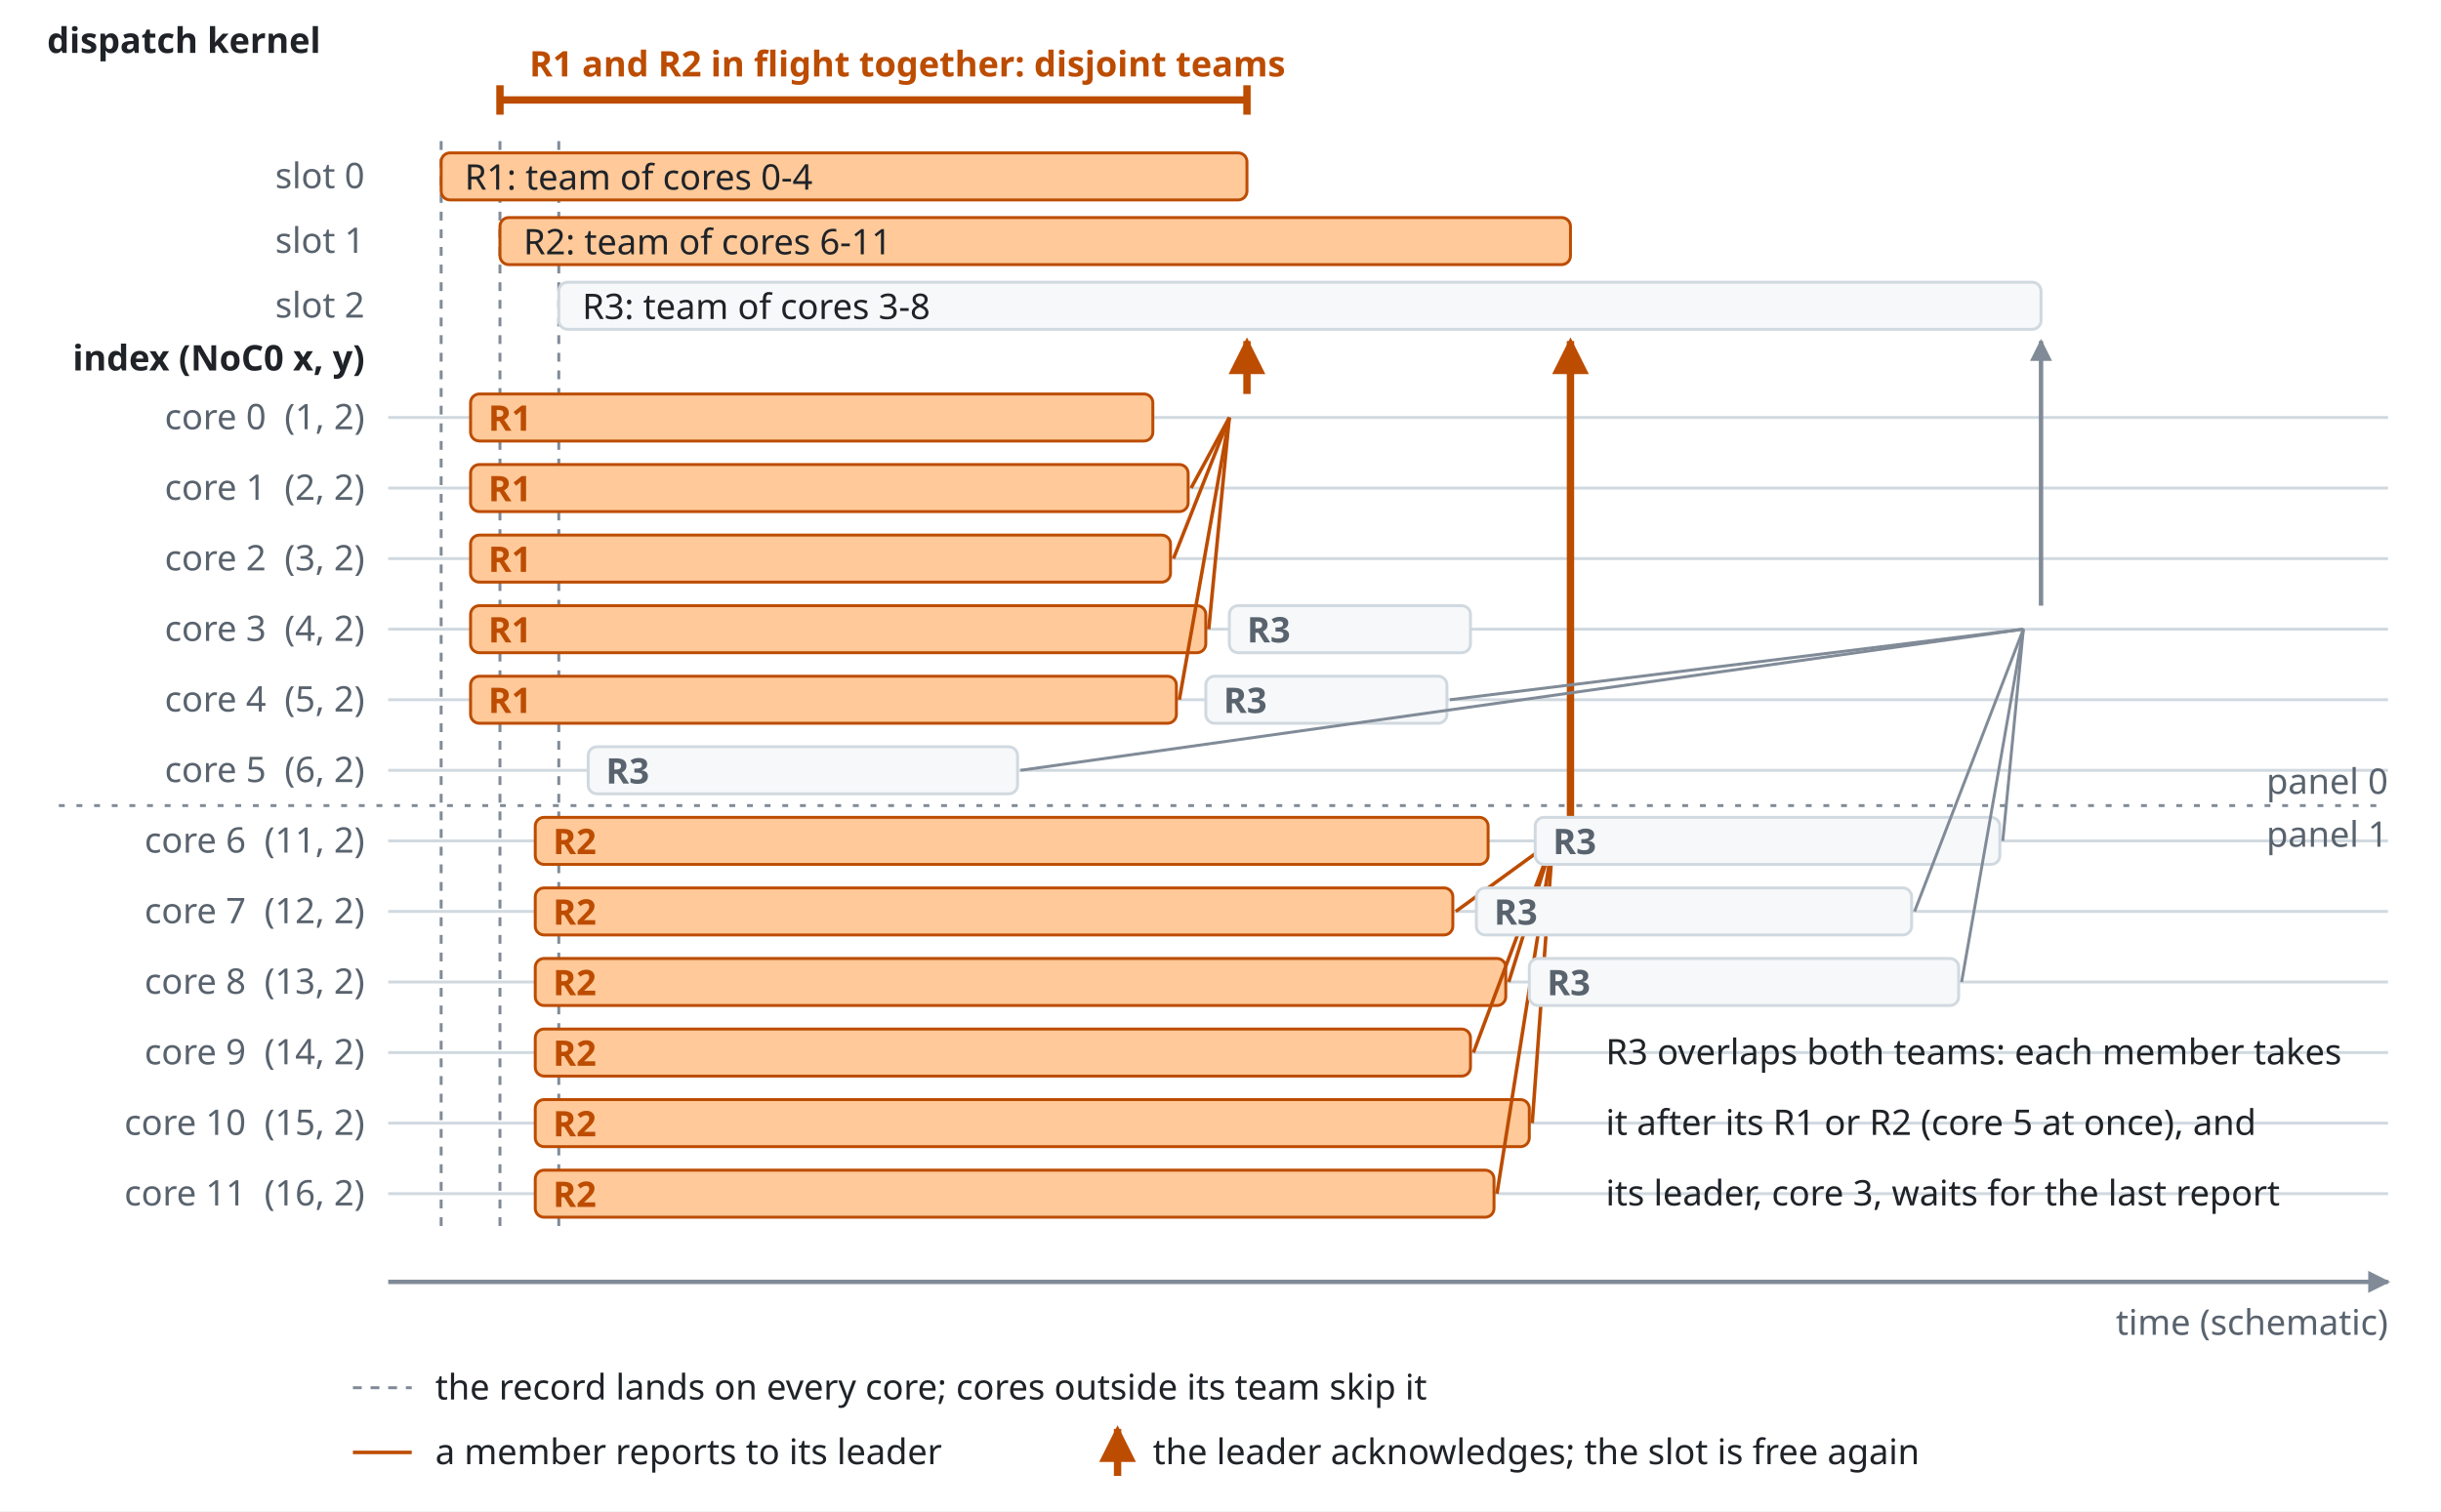
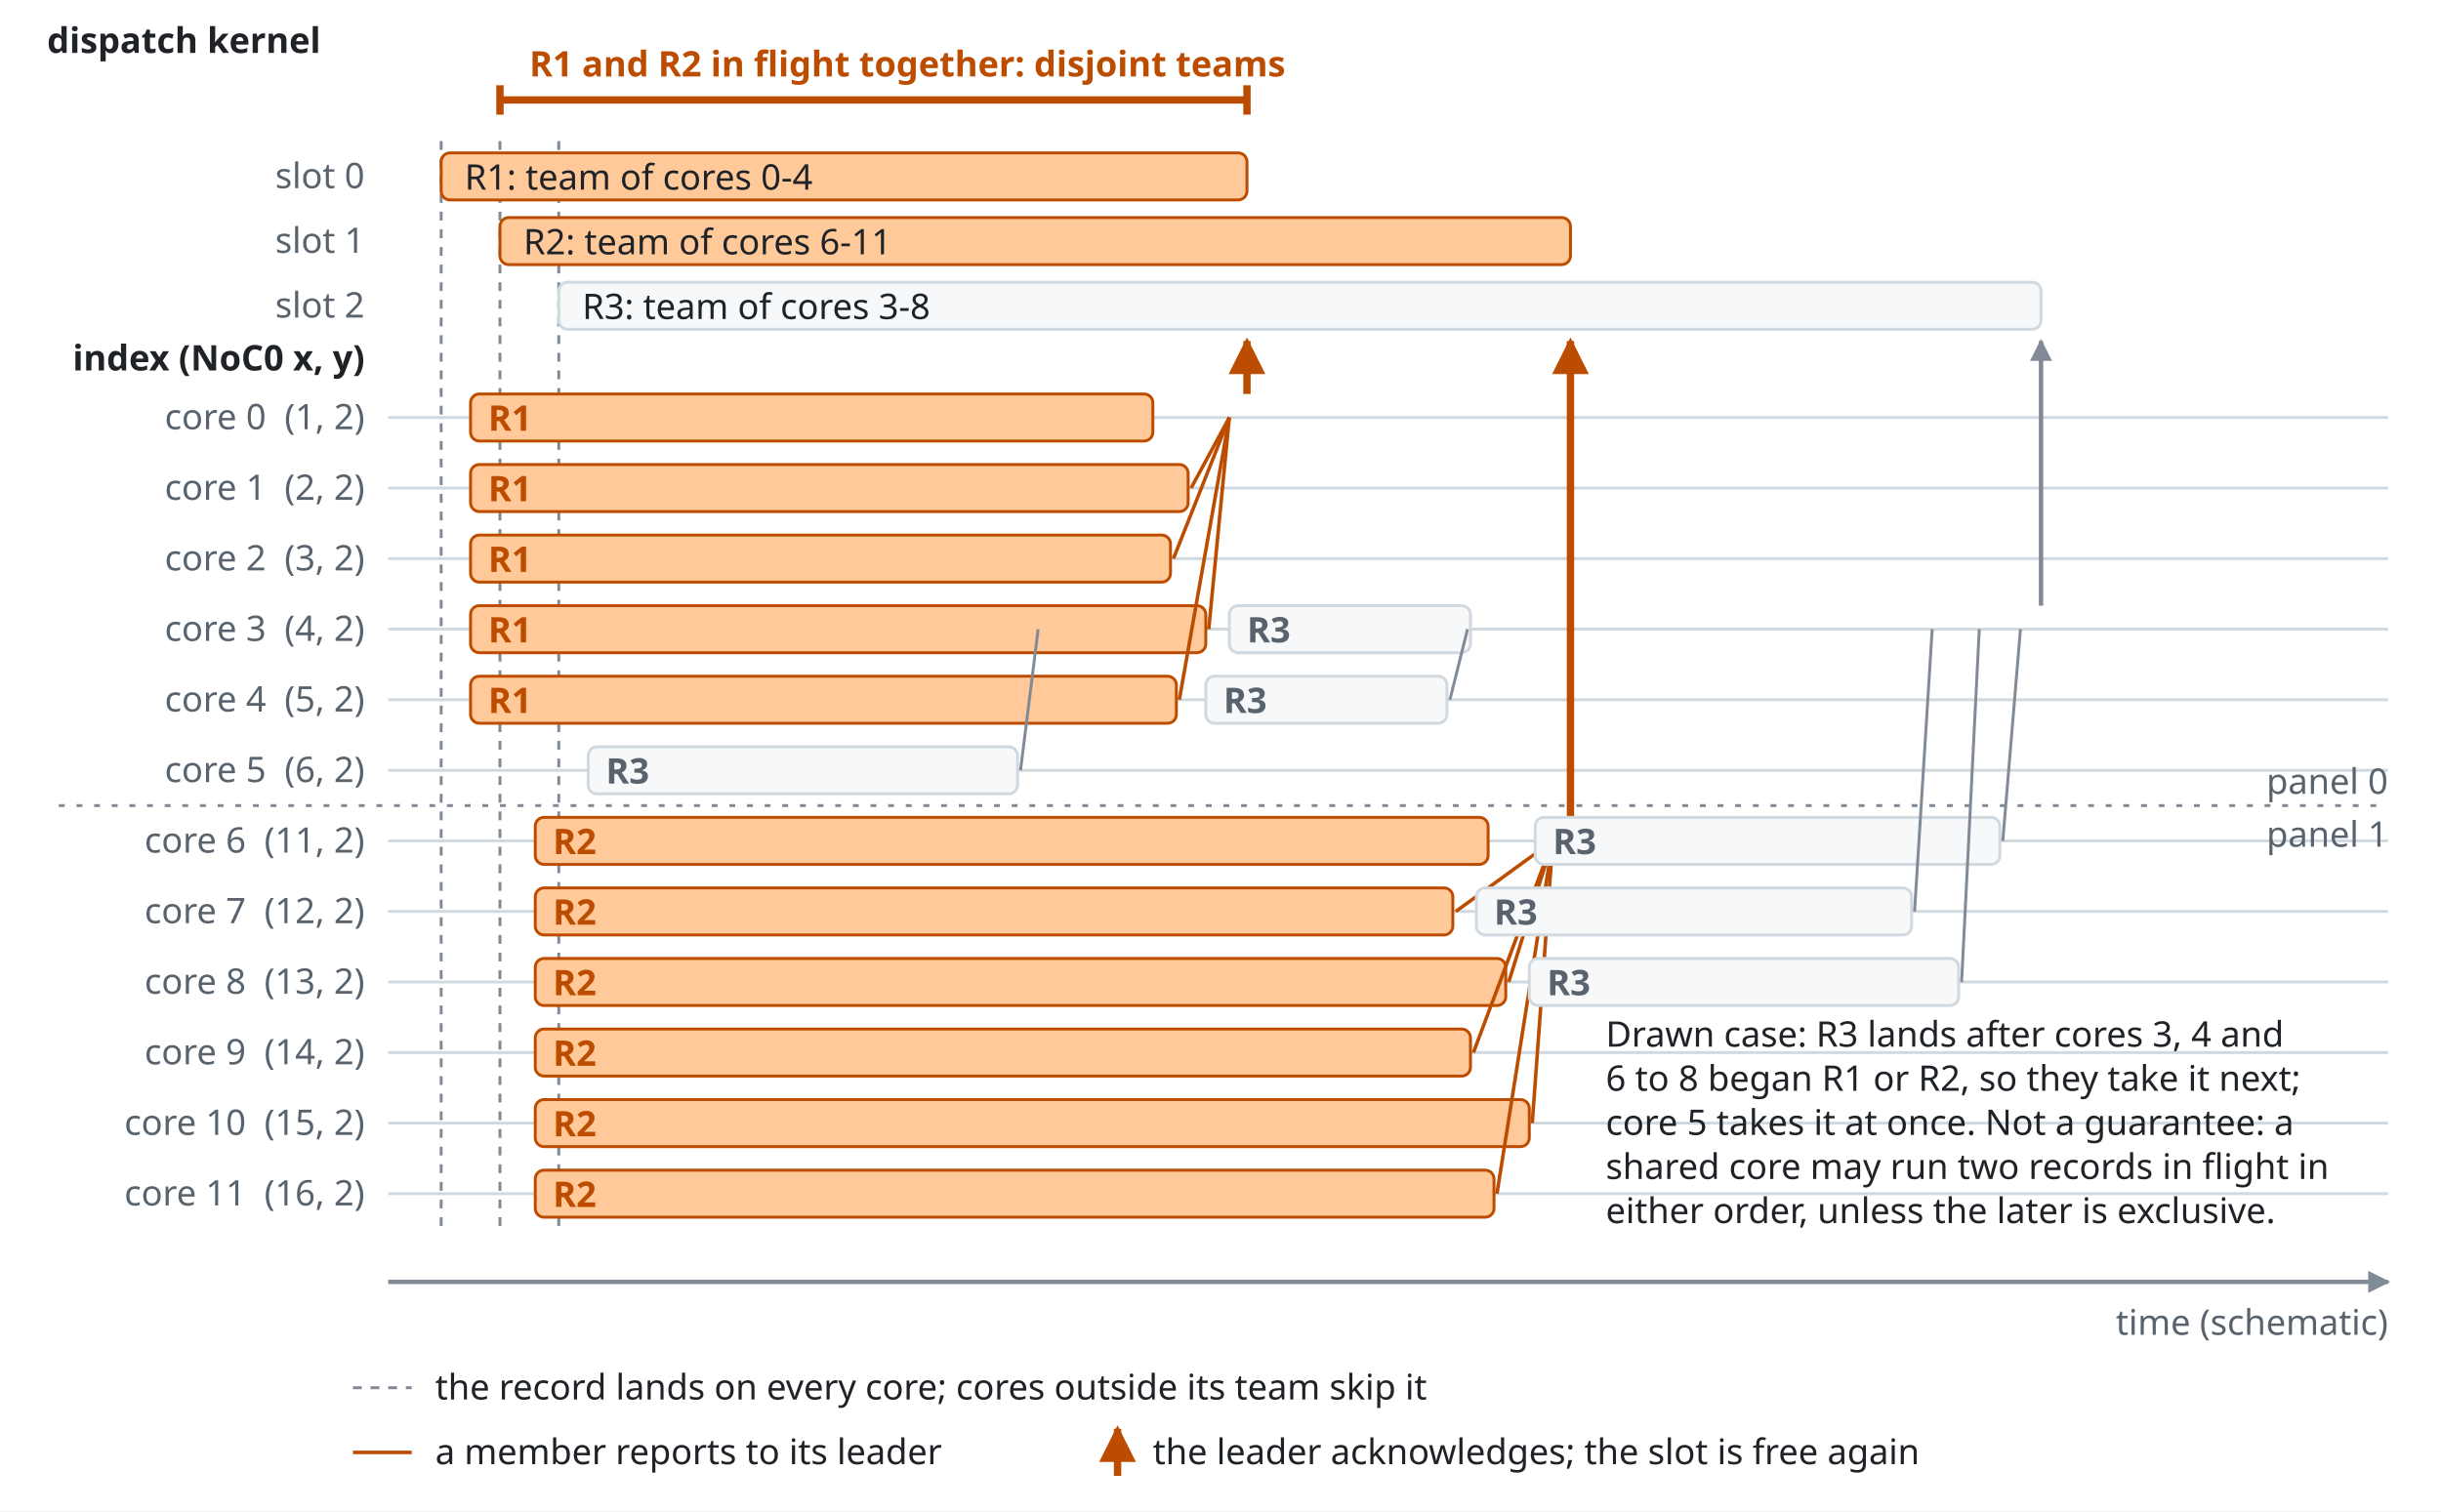
<svg xmlns="http://www.w3.org/2000/svg" width="830" height="514" viewBox="0 0 830 514" role="img">
  <style>
  text { font-family: -apple-system, 'Segoe UI', 'Noto Sans', Helvetica, Arial, sans-serif; font-size: 13px; fill: #1f2328; }
  .mono { font-family: ui-monospace, SFMono-Regular, Menlo, Consolas, 'DejaVu Sans Mono', monospace; }
  .b { font-weight: 600; }
  .h { font-size: 14px; font-weight: 600; }
  .m { fill: #59636e; }
  .a { fill: #bc4c00; }
  .s { font-size: 12px; }
  .box { fill: #f6f8fa; stroke: #d1d9e0; stroke-width: 1; }
  .plan { fill: none; stroke: #818b98; stroke-width: 1; stroke-dasharray: 5 4; }
  .dram { fill: #d5dde6; stroke: none; }
  .edge { fill: #f6f8fa; stroke: #d1d9e0; stroke-width: 1; }
  .off { fill: none; stroke: #d1d9e0; stroke-width: 1; stroke-dasharray: 3 3; }
  .hot { fill: #bc4c00; stroke: none; }
  .on { fill: #ffffff; }
  .cell { fill: #eaeef2; stroke: none; }
  .team { fill: #ffc999; stroke: #bc4c00; stroke-width: 1; }
  .abox { fill: #fff1e5; stroke: #bc4c00; stroke-width: 1.5; }
  .ln { stroke: #818b98; stroke-width: 1.5; fill: none; }
  .thin { stroke: #818b98; stroke-width: 1; fill: none; }
  .grid { stroke: #d1d9e0; stroke-width: 1; fill: none; }
  .al { stroke: #bc4c00; stroke-width: 2.5; fill: none; }
  .ad { stroke: #bc4c00; stroke-width: 2; fill: none; stroke-dasharray: 6 4; }
  .athin { stroke: #bc4c00; stroke-width: 1.2; fill: none; }
</style>
  <defs>
    <marker id="ha" viewBox="0 0 10 10" refX="9" refY="5" markerWidth="5" markerHeight="5" orient="auto-start-reverse">
      <path d="M0,0 L10,5 L0,10 z" fill="#bc4c00" />
    </marker>
    <marker id="hl" viewBox="0 0 10 10" refX="9" refY="5" markerWidth="5" markerHeight="5" orient="auto-start-reverse">
      <path d="M0,0 L10,5 L0,10 z" fill="#818b98" />
    </marker>
  </defs>
  <rect width="830" height="514" fill="#ffffff" />
  <text x="16" y="18" class="b s" xml:space="preserve">dispatch kernel</text>
  <text x="124" y="64" class="s m" text-anchor="end" xml:space="preserve">slot 0</text>
  <text x="124" y="86" class="s m" text-anchor="end" xml:space="preserve">slot 1</text>
  <text x="124" y="108" class="s m" text-anchor="end" xml:space="preserve">slot 2</text>
  <text x="124" y="146" class="s m" text-anchor="end" xml:space="preserve">core 0  (1, 2)</text>
  <line x1="132" y1="142" x2="812" y2="142" class="grid" />
  <text x="124" y="170" class="s m" text-anchor="end" xml:space="preserve">core 1  (2, 2)</text>
  <line x1="132" y1="166" x2="812" y2="166" class="grid" />
  <text x="124" y="194" class="s m" text-anchor="end" xml:space="preserve">core 2  (3, 2)</text>
  <line x1="132" y1="190" x2="812" y2="190" class="grid" />
  <text x="124" y="218" class="s m" text-anchor="end" xml:space="preserve">core 3  (4, 2)</text>
  <line x1="132" y1="214" x2="812" y2="214" class="grid" />
  <text x="124" y="242" class="s m" text-anchor="end" xml:space="preserve">core 4  (5, 2)</text>
  <line x1="132" y1="238" x2="812" y2="238" class="grid" />
  <text x="124" y="266" class="s m" text-anchor="end" xml:space="preserve">core 5  (6, 2)</text>
  <line x1="132" y1="262" x2="812" y2="262" class="grid" />
  <text x="124" y="290" class="s m" text-anchor="end" xml:space="preserve">core 6  (11, 2)</text>
  <line x1="132" y1="286" x2="812" y2="286" class="grid" />
  <text x="124" y="314" class="s m" text-anchor="end" xml:space="preserve">core 7  (12, 2)</text>
  <line x1="132" y1="310" x2="812" y2="310" class="grid" />
  <text x="124" y="338" class="s m" text-anchor="end" xml:space="preserve">core 8  (13, 2)</text>
  <line x1="132" y1="334" x2="812" y2="334" class="grid" />
  <text x="124" y="362" class="s m" text-anchor="end" xml:space="preserve">core 9  (14, 2)</text>
  <line x1="132" y1="358" x2="812" y2="358" class="grid" />
  <text x="124" y="386" class="s m" text-anchor="end" xml:space="preserve">core 10  (15, 2)</text>
  <line x1="132" y1="382" x2="812" y2="382" class="grid" />
  <text x="124" y="410" class="s m" text-anchor="end" xml:space="preserve">core 11  (16, 2)</text>
  <line x1="132" y1="406" x2="812" y2="406" class="grid" />
  <text x="124" y="126" class="s b" text-anchor="end" xml:space="preserve">index (NoC0 x, y)</text>
  <line x1="20" y1="274" x2="812" y2="274" class="thin" stroke-dasharray="2 4" />
  <text x="812" y="270" class="s m" text-anchor="end" xml:space="preserve">panel 0</text>
  <text x="812" y="288" class="s m" text-anchor="end" xml:space="preserve">panel 1</text>
  <line x1="150" y1="48" x2="150" y2="418" class="thin" stroke-dasharray="3 3" />
  <line x1="170" y1="48" x2="170" y2="418" class="thin" stroke-dasharray="3 3" />
  <line x1="190" y1="48" x2="190" y2="418" class="thin" stroke-dasharray="3 3" />
  <rect x="150" y="52" width="274" height="16" rx="3" class="team" />
  <text x="158" y="64.5" class="s" xml:space="preserve">R1: team of cores 0-4</text>
  <rect x="160" y="134" width="232" height="16" rx="3" class="team" />
  <text x="166" y="146.5" class="s b a" xml:space="preserve">R1</text>
  <rect x="160" y="158" width="244" height="16" rx="3" class="team" />
  <text x="166" y="170.5" class="s b a" xml:space="preserve">R1</text>
  <rect x="160" y="182" width="238" height="16" rx="3" class="team" />
  <text x="166" y="194.5" class="s b a" xml:space="preserve">R1</text>
  <rect x="160" y="206" width="250" height="16" rx="3" class="team" />
  <text x="166" y="218.5" class="s b a" xml:space="preserve">R1</text>
  <rect x="160" y="230" width="240" height="16" rx="3" class="team" />
  <text x="166" y="242.5" class="s b a" xml:space="preserve">R1</text>
  <line x1="405" y1="166" x2="418" y2="142" class="athin" />
  <line x1="399" y1="190" x2="418" y2="142" class="athin" />
  <line x1="411" y1="214" x2="418" y2="142" class="athin" />
  <line x1="401" y1="238" x2="418" y2="142" class="athin" />
  <line x1="424" y1="134" x2="424" y2="116" class="al" marker-end="url(#ha)" />
  <rect x="170" y="74" width="364" height="16" rx="3" class="team" />
  <text x="178" y="86.5" class="s" xml:space="preserve">R2: team of cores 6-11</text>
  <rect x="182" y="278" width="324" height="16" rx="3" class="team" />
  <text x="188" y="290.5" class="s b a" xml:space="preserve">R2</text>
  <rect x="182" y="302" width="312" height="16" rx="3" class="team" />
  <text x="188" y="314.5" class="s b a" xml:space="preserve">R2</text>
  <rect x="182" y="326" width="330" height="16" rx="3" class="team" />
  <text x="188" y="338.5" class="s b a" xml:space="preserve">R2</text>
  <rect x="182" y="350" width="318" height="16" rx="3" class="team" />
  <text x="188" y="362.5" class="s b a" xml:space="preserve">R2</text>
  <rect x="182" y="374" width="338" height="16" rx="3" class="team" />
  <text x="188" y="386.5" class="s b a" xml:space="preserve">R2</text>
  <rect x="182" y="398" width="326" height="16" rx="3" class="team" />
  <text x="188" y="410.5" class="s b a" xml:space="preserve">R2</text>
  <line x1="495" y1="310" x2="528" y2="286" class="athin" />
  <line x1="513" y1="334" x2="528" y2="286" class="athin" />
  <line x1="501" y1="358" x2="528" y2="286" class="athin" />
  <line x1="521" y1="382" x2="528" y2="286" class="athin" />
  <line x1="509" y1="406" x2="528" y2="286" class="athin" />
  <line x1="534" y1="278" x2="534" y2="116" class="al" marker-end="url(#ha)" />
  <rect x="190" y="96" width="504" height="16" rx="3" class="box" />
  <text x="198" y="108.5" class="s" xml:space="preserve">R3: team of cores 3-8</text>
  <rect x="418" y="206" width="82" height="16" rx="3" class="box" />
  <text x="424" y="218.5" class="s b m" xml:space="preserve">R3</text>
  <rect x="410" y="230" width="82" height="16" rx="3" class="box" />
  <text x="416" y="242.5" class="s b m" xml:space="preserve">R3</text>
  <rect x="200" y="254" width="146" height="16" rx="3" class="box" />
  <text x="206" y="266.5" class="s b m" xml:space="preserve">R3</text>
  <rect x="522" y="278" width="158" height="16" rx="3" class="box" />
  <text x="528" y="290.5" class="s b m" xml:space="preserve">R3</text>
  <rect x="502" y="302" width="148" height="16" rx="3" class="box" />
  <text x="508" y="314.5" class="s b m" xml:space="preserve">R3</text>
  <rect x="520" y="326" width="146" height="16" rx="3" class="box" />
  <text x="526" y="338.5" class="s b m" xml:space="preserve">R3</text>
-   <line x1="493" y1="238" x2="688" y2="214" class="thin" />
-   <line x1="347" y1="262" x2="688" y2="214" class="thin" />
-   <line x1="681" y1="286" x2="688" y2="214" class="thin" />
-   <line x1="651" y1="310" x2="688" y2="214" class="thin" />
-   <line x1="667" y1="334" x2="688" y2="214" class="thin" />
+   <line x1="493" y1="238" x2="499" y2="214" class="thin" />
+   <line x1="347" y1="262" x2="353" y2="214" class="thin" />
+   <line x1="681" y1="286" x2="687" y2="214" class="thin" />
+   <line x1="651" y1="310" x2="657" y2="214" class="thin" />
+   <line x1="667" y1="334" x2="673" y2="214" class="thin" />
  <line x1="694" y1="206" x2="694" y2="116" class="ln" marker-end="url(#hl)" />
  <line x1="170" y1="34" x2="424" y2="34" class="al" />
  <line x1="170" y1="29" x2="170" y2="39" class="al" />
  <line x1="424" y1="29" x2="424" y2="39" class="al" />
  <text x="180" y="26" class="s b a" xml:space="preserve">R1 and R2 in flight together: disjoint teams</text>
-   <text x="546" y="362" class="s" xml:space="preserve">R3 overlaps both teams: each member takes</text>
-   <text x="546" y="386" class="s" xml:space="preserve">it after its R1 or R2 (core 5 at once), and</text>
-   <text x="546" y="410" class="s" xml:space="preserve">its leader, core 3, waits for the last report</text>
+   <text x="546" y="356" class="s" xml:space="preserve">Drawn case: R3 lands after cores 3, 4 and</text>
+   <text x="546" y="371" class="s" xml:space="preserve">6 to 8 began R1 or R2, so they take it next;</text>
+   <text x="546" y="386" class="s" xml:space="preserve">core 5 takes it at once. Not a guarantee: a</text>
+   <text x="546" y="401" class="s" xml:space="preserve">shared core may run two records in flight in</text>
+   <text x="546" y="416" class="s" xml:space="preserve">either order, unless the later is exclusive.</text>
  <line x1="132" y1="436" x2="812" y2="436" class="ln" marker-end="url(#hl)" />
  <text x="812" y="454" class="s m" text-anchor="end" xml:space="preserve">time (schematic)</text>
  <line x1="120" y1="472" x2="140" y2="472" class="thin" stroke-dasharray="3 3" />
  <text x="148" y="476" class="s" xml:space="preserve">the record lands on every core; cores outside its team skip it</text>
  <line x1="120" y1="494" x2="140" y2="494" class="athin" />
  <text x="148" y="498" class="s" xml:space="preserve">a member reports to its leader</text>
  <line x1="380" y1="502" x2="380" y2="486" class="al" marker-end="url(#ha)" />
  <text x="392" y="498" class="s" xml:space="preserve">the leader acknowledges; the slot is free again</text>
</svg>
